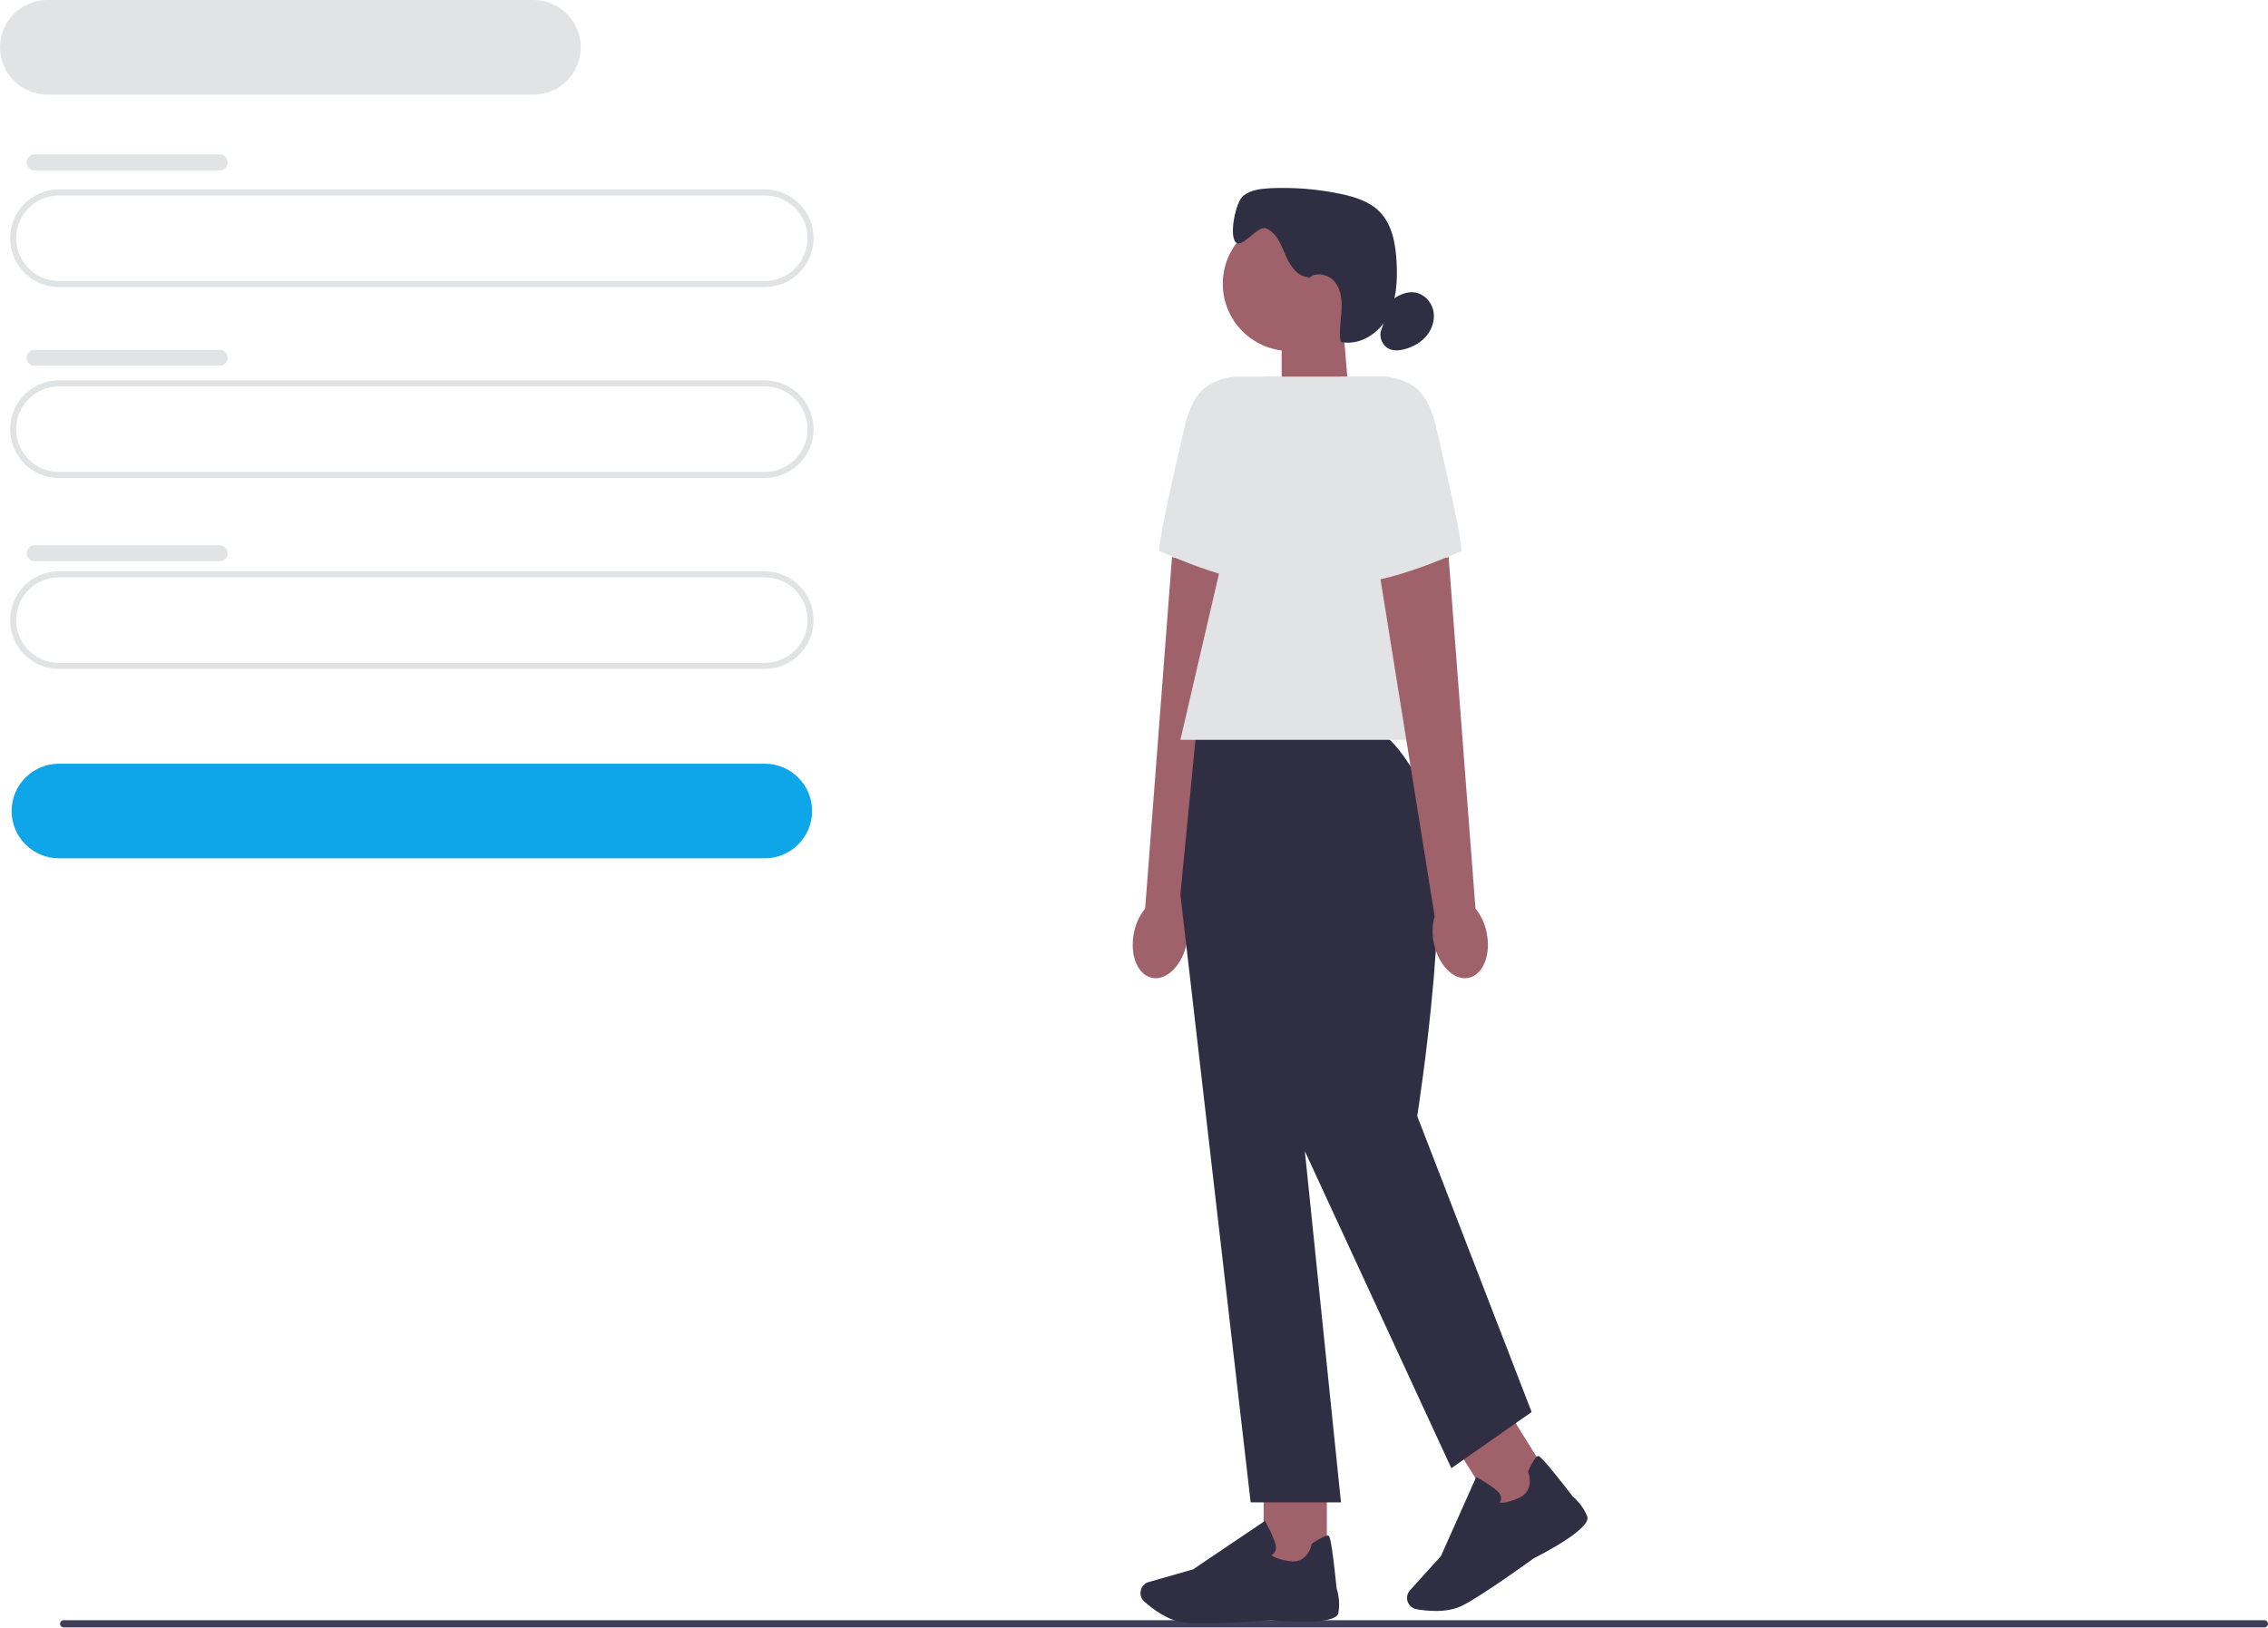
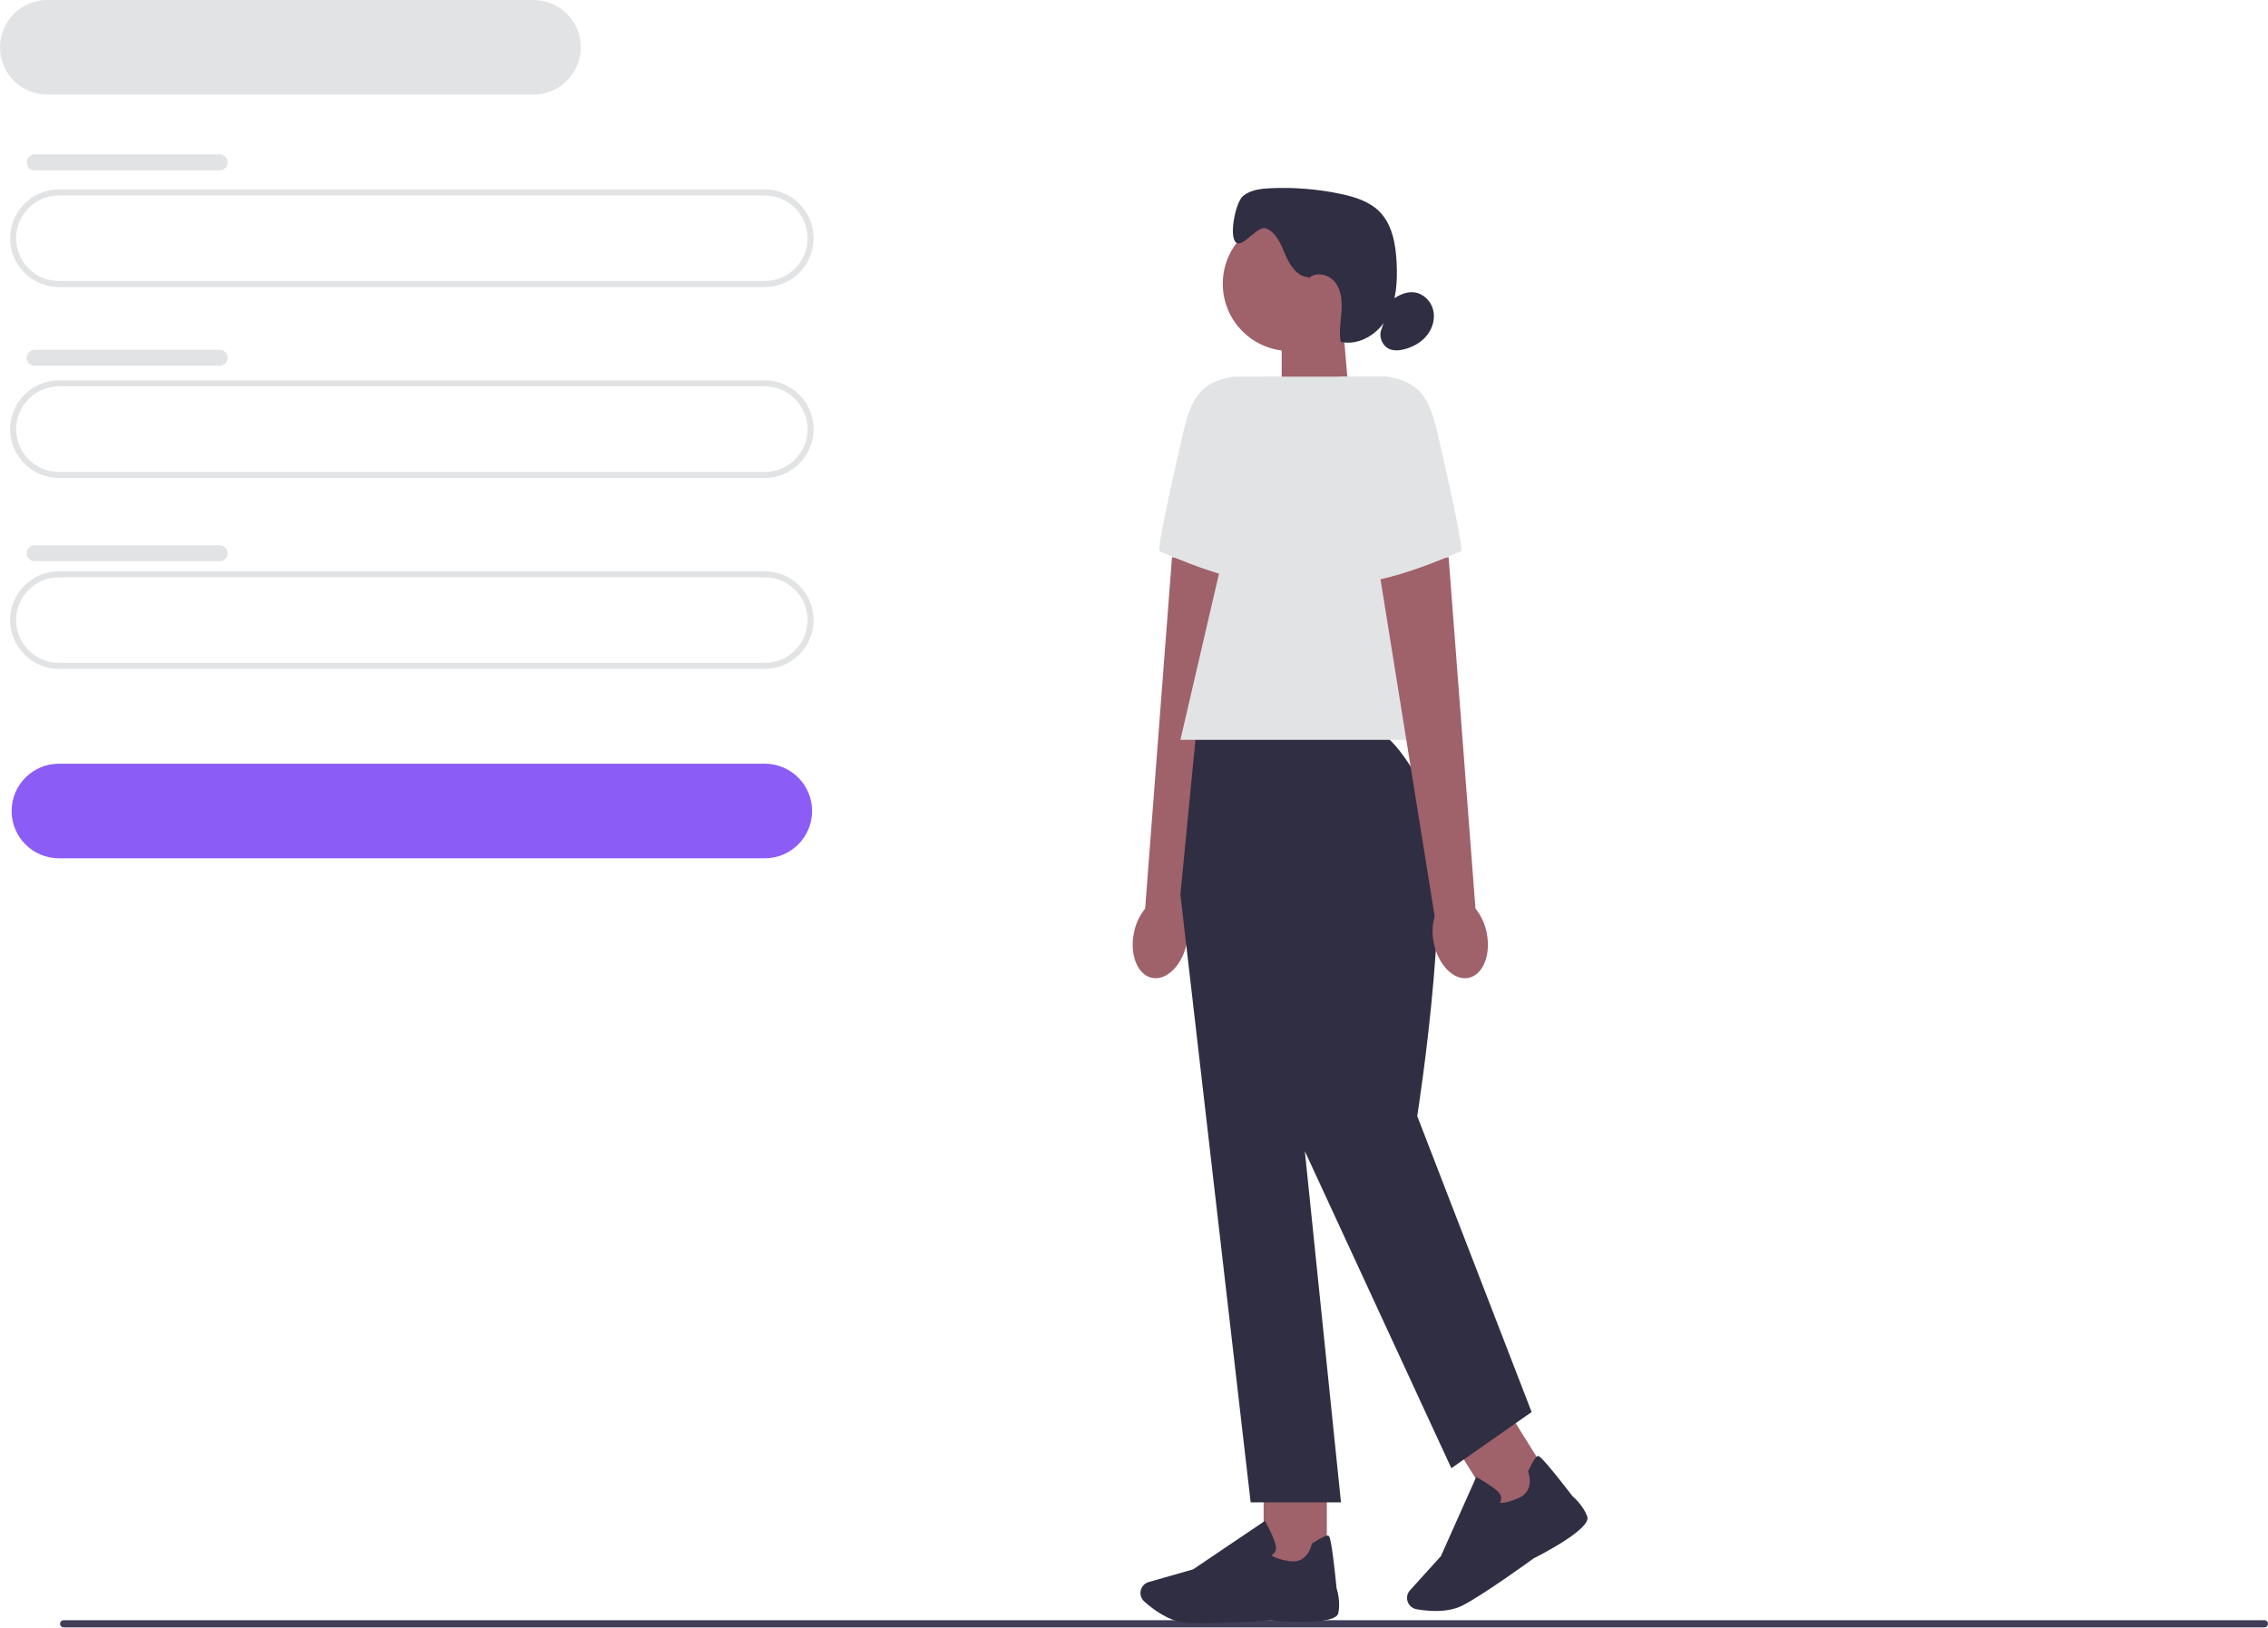
<svg xmlns="http://www.w3.org/2000/svg" width="751.57" height="539.42" viewBox="0 0 751.57 539.42">
  <path d="m19.9,538.23c0,.66.53,1.19,1.19,1.19h729.29c.66,0,1.19-.53,1.19-1.19s-.53-1.19-1.19-1.19H21.09c-.66,0-1.19.53-1.19,1.19Z" fill="#3f3d58" />
  <path d="m253.43,95.15H19.53c-8.92,0-16.18-7.26-16.18-16.18s7.26-16.18,16.18-16.18h233.9c8.92,0,16.18,7.26,16.18,16.18s-7.26,16.18-16.18,16.18ZM19.53,64.79c-7.82,0-14.18,6.36-14.18,14.18s6.36,14.18,14.18,14.18h233.9c7.82,0,14.18-6.36,14.18-14.18s-6.36-14.18-14.18-14.18H19.53Z" fill="#e2e3e4" />
-   <path d="m253.43,284.5H19.53c-8.65,0-15.68-7.03-15.68-15.68s7.03-15.68,15.68-15.68h233.9c8.65,0,15.68,7.03,15.68,15.68s-7.03,15.68-15.68,15.68Z" fill="#0ea5e9" />
+   <path d="m253.43,284.5H19.53c-8.65,0-15.68-7.03-15.68-15.68s7.03-15.68,15.68-15.68h233.9c8.65,0,15.68,7.03,15.68,15.68s-7.03,15.68-15.68,15.68Z" fill="#8b5cf6" />
  <path d="m176.78,31.36H15.68C7.03,31.36,0,24.33,0,15.68S7.03,0,15.68,0h161.1c8.65,0,15.68,7.03,15.68,15.68s-7.03,15.68-15.68,15.68Z" fill="#e2e3e4" />
  <path d="m253.43,158.43H19.53c-8.92,0-16.18-7.26-16.18-16.18s7.26-16.18,16.18-16.18h233.9c8.92,0,16.18,7.26,16.18,16.18s-7.26,16.18-16.18,16.18Zm-233.9-30.36c-7.82,0-14.18,6.36-14.18,14.18s6.36,14.18,14.18,14.18h233.9c7.82,0,14.18-6.36,14.18-14.18s-6.36-14.18-14.18-14.18H19.53Z" fill="#e2e3e4" />
  <path d="m253.43,221.72H19.53c-8.92,0-16.18-7.26-16.18-16.18s7.26-16.18,16.18-16.18h233.9c8.92,0,16.18,7.26,16.18,16.18s-7.26,16.18-16.18,16.18Zm-233.9-30.36c-7.82,0-14.18,6.36-14.18,14.18s6.36,14.18,14.18,14.18h233.9c7.82,0,14.18-6.36,14.18-14.18s-6.36-14.18-14.18-14.18H19.53Z" fill="#e2e3e4" />
  <path d="m11.49,51.17h61.3c1.46,0,2.65,1.18,2.65,2.65h0c0,1.46-1.19,2.65-2.65,2.65H11.49c-1.46,0-2.65-1.18-2.65-2.65h0c0-1.46,1.19-2.65,2.65-2.65Z" fill="#e2e3e4" />
  <path d="m11.49,115.95h61.3c1.46,0,2.65,1.18,2.65,2.64h0c0,1.46-1.19,2.65-2.65,2.65H11.49c-1.46,0-2.65-1.18-2.65-2.64h0c0-1.46,1.19-2.65,2.65-2.65Z" fill="#e2e3e4" />
  <path d="m11.49,180.74h61.3c1.46,0,2.65,1.18,2.65,2.65h0c0,1.46-1.19,2.64-2.65,2.64H11.49c-1.46,0-2.65-1.18-2.65-2.65h0c0-1.46,1.19-2.64,2.65-2.64Z" fill="#e2e3e4" />
  <g>
    <polygon points="447.08 132.26 424.72 139.62 424.72 107.43 445.01 107.43 447.08 132.26" fill="#9f616a" />
    <circle cx="427.49" cy="94.06" r="22.28" fill="#9f616a" />
    <path d="m433.61,91.85c-3.73-.11-6.18-3.88-7.63-7.32s-2.94-7.39-6.4-8.81c-2.83-1.16-7.82,6.69-10.05,4.6-2.33-2.18-.06-13.37,2.41-15.38,2.47-2.01,5.85-2.4,9.03-2.55,7.76-.36,15.57.27,23.18,1.86,4.71.98,9.55,2.46,12.95,5.86,4.3,4.32,5.4,10.83,5.71,16.92.32,6.23-.04,12.75-3.07,18.2s-9.37,9.47-15.45,8.08c-.61-3.3.01-6.69.25-10.05.23-3.35-.01-6.97-2.06-9.64-2.04-2.67-6.42-3.73-8.8-1.36" fill="#2f2e43" />
    <path d="m461.02,99.57c2.23-1.63,4.9-3,7.64-2.66,2.96.36,5.47,2.8,6.23,5.69s-.09,6.07-1.93,8.43c-1.83,2.36-4.56,3.92-7.44,4.7-1.67.45-3.5.64-5.09-.04-2.34-1.01-3.61-4-2.69-6.38" fill="#2f2e43" />
    <g>
-       <path id="uuid-00bc58e7-734f-4d7c-a085-03c0cd267642-1165" d="m375.76,309.2c-1.49,7.32,1.24,14.01,6.08,14.94s9.97-4.26,11.45-11.58c.63-2.92.53-5.94-.29-8.82l18.43-114.75-23.05-4.34-8.9,116.5c-1.89,2.36-3.16,5.12-3.72,8.06h0Z" fill="#9f616a" />
+       <path id="uuid-00bc58e7-734f-4d7c-a085-03c0cd267642-167" d="m375.76,309.2c-1.49,7.32,1.24,14.01,6.08,14.94s9.97-4.26,11.45-11.58c.63-2.92.53-5.94-.29-8.82l18.43-114.75-23.05-4.34-8.9,116.5c-1.89,2.36-3.16,5.12-3.72,8.06h0Z" fill="#9f616a" />
      <path d="m424.48,124.85h-15.73c-11.12,1.69-14.14,7.62-16.67,18.58-3.86,16.72-8.79,38.98-7.81,39.31,1.57.52,28.35,13.12,42,10.24l-1.79-68.13h0Z" fill="#e2e3e4" />
    </g>
    <rect x="418.75" y="490.36" width="20.94" height="29.71" fill="#9f616a" />
    <path d="m398.36,538.05c-2.2,0-4.16-.05-5.64-.19-5.56-.51-10.87-4.62-13.54-7.02-1.2-1.08-1.58-2.8-.96-4.28h0c.45-1.06,1.34-1.86,2.45-2.17l14.7-4.2,23.8-16.06.27.48c.1.18,2.44,4.39,3.22,7.23.3,1.08.22,1.98-.23,2.68-.31.48-.75.76-1.1.92.43.45,1.78,1.37,5.94,2.03,6.07.96,7.35-5.33,7.4-5.59l.04-.21.18-.12c2.89-1.86,4.67-2.71,5.28-2.53.38.11,1.02.31,2.75,17.44.17.54,1.38,4.48.56,8.25-.89,4.1-18.81,2.69-22.4,2.37-.1.01-13.52.97-22.71.97h0Z" fill="#2f2e43" />
    <rect x="487.82" y="470.31" width="20.94" height="29.71" transform="translate(-181.25 337.18) rotate(-31.95)" fill="#9f616a" />
    <path d="m475.72,533.98c-2.46,0-4.72-.3-6.33-.58-1.58-.28-2.82-1.54-3.08-3.12h0c-.18-1.14.15-2.29.93-3.14l10.25-11.34,11.7-26.22.48.26c.18.1,4.39,2.43,6.56,4.43.83.76,1.24,1.57,1.22,2.4-.01.58-.23,1.04-.45,1.37.6.16,2.23.22,6.11-1.42,5.66-2.39,3.42-8.41,3.32-8.66l-.08-.2.09-.19c1.47-3.11,2.52-4.77,3.14-4.94.39-.11,1.03-.28,11.56,13.35.43.36,3.54,3.07,4.84,6.7,1.41,3.95-14.54,12.24-17.75,13.86-.1.08-16.79,12.21-23.65,15.66-2.72,1.37-5.94,1.79-8.87,1.79h0Z" fill="#2f2e43" />
    <path d="m455.11,241.91h-58.63l-5.32,54.54,23.28,201.52h29.93l-11.97-116.39,48.55,105.08,26.6-18.62-37.91-98.1s13.54-85.46,2.9-106.75c-10.64-21.28-17.43-21.28-17.43-21.28h0Z" fill="#2f2e43" />
    <polygon points="484.28 245.23 391.16 245.23 419.1 124.85 459.67 124.85 484.28 245.23" fill="#e2e3e4" />
-     <path id="uuid-ece83039-1aa0-468e-a846-e0cb6ecd6032-1166" d="m492.66,309.2c1.49,7.32-1.24,14.01-6.08,14.94s-9.97-4.26-11.45-11.58c-.63-2.92-.53-5.94.29-8.82l-18.43-114.75,23.05-4.34,8.9,116.5c1.89,2.36,3.16,5.12,3.72,8.06h0Z" fill="#9f616a" />
+     <path id="uuid-ece83039-1aa0-468e-a846-e0cb6ecd6032-168" d="m492.66,309.2c1.49,7.32-1.24,14.01-6.08,14.94s-9.97-4.26-11.45-11.58c-.63-2.92-.53-5.94.29-8.82l-18.43-114.75,23.05-4.34,8.9,116.5c1.89,2.36,3.16,5.12,3.72,8.06h0Z" fill="#9f616a" />
    <path d="m443.94,124.85h15.73c11.12,1.69,14.14,7.62,16.67,18.58,3.86,16.72,8.79,38.98,7.81,39.31-1.57.52-28.35,13.12-42,10.24l1.79-68.13h0Z" fill="#e2e3e4" />
  </g>
</svg>
